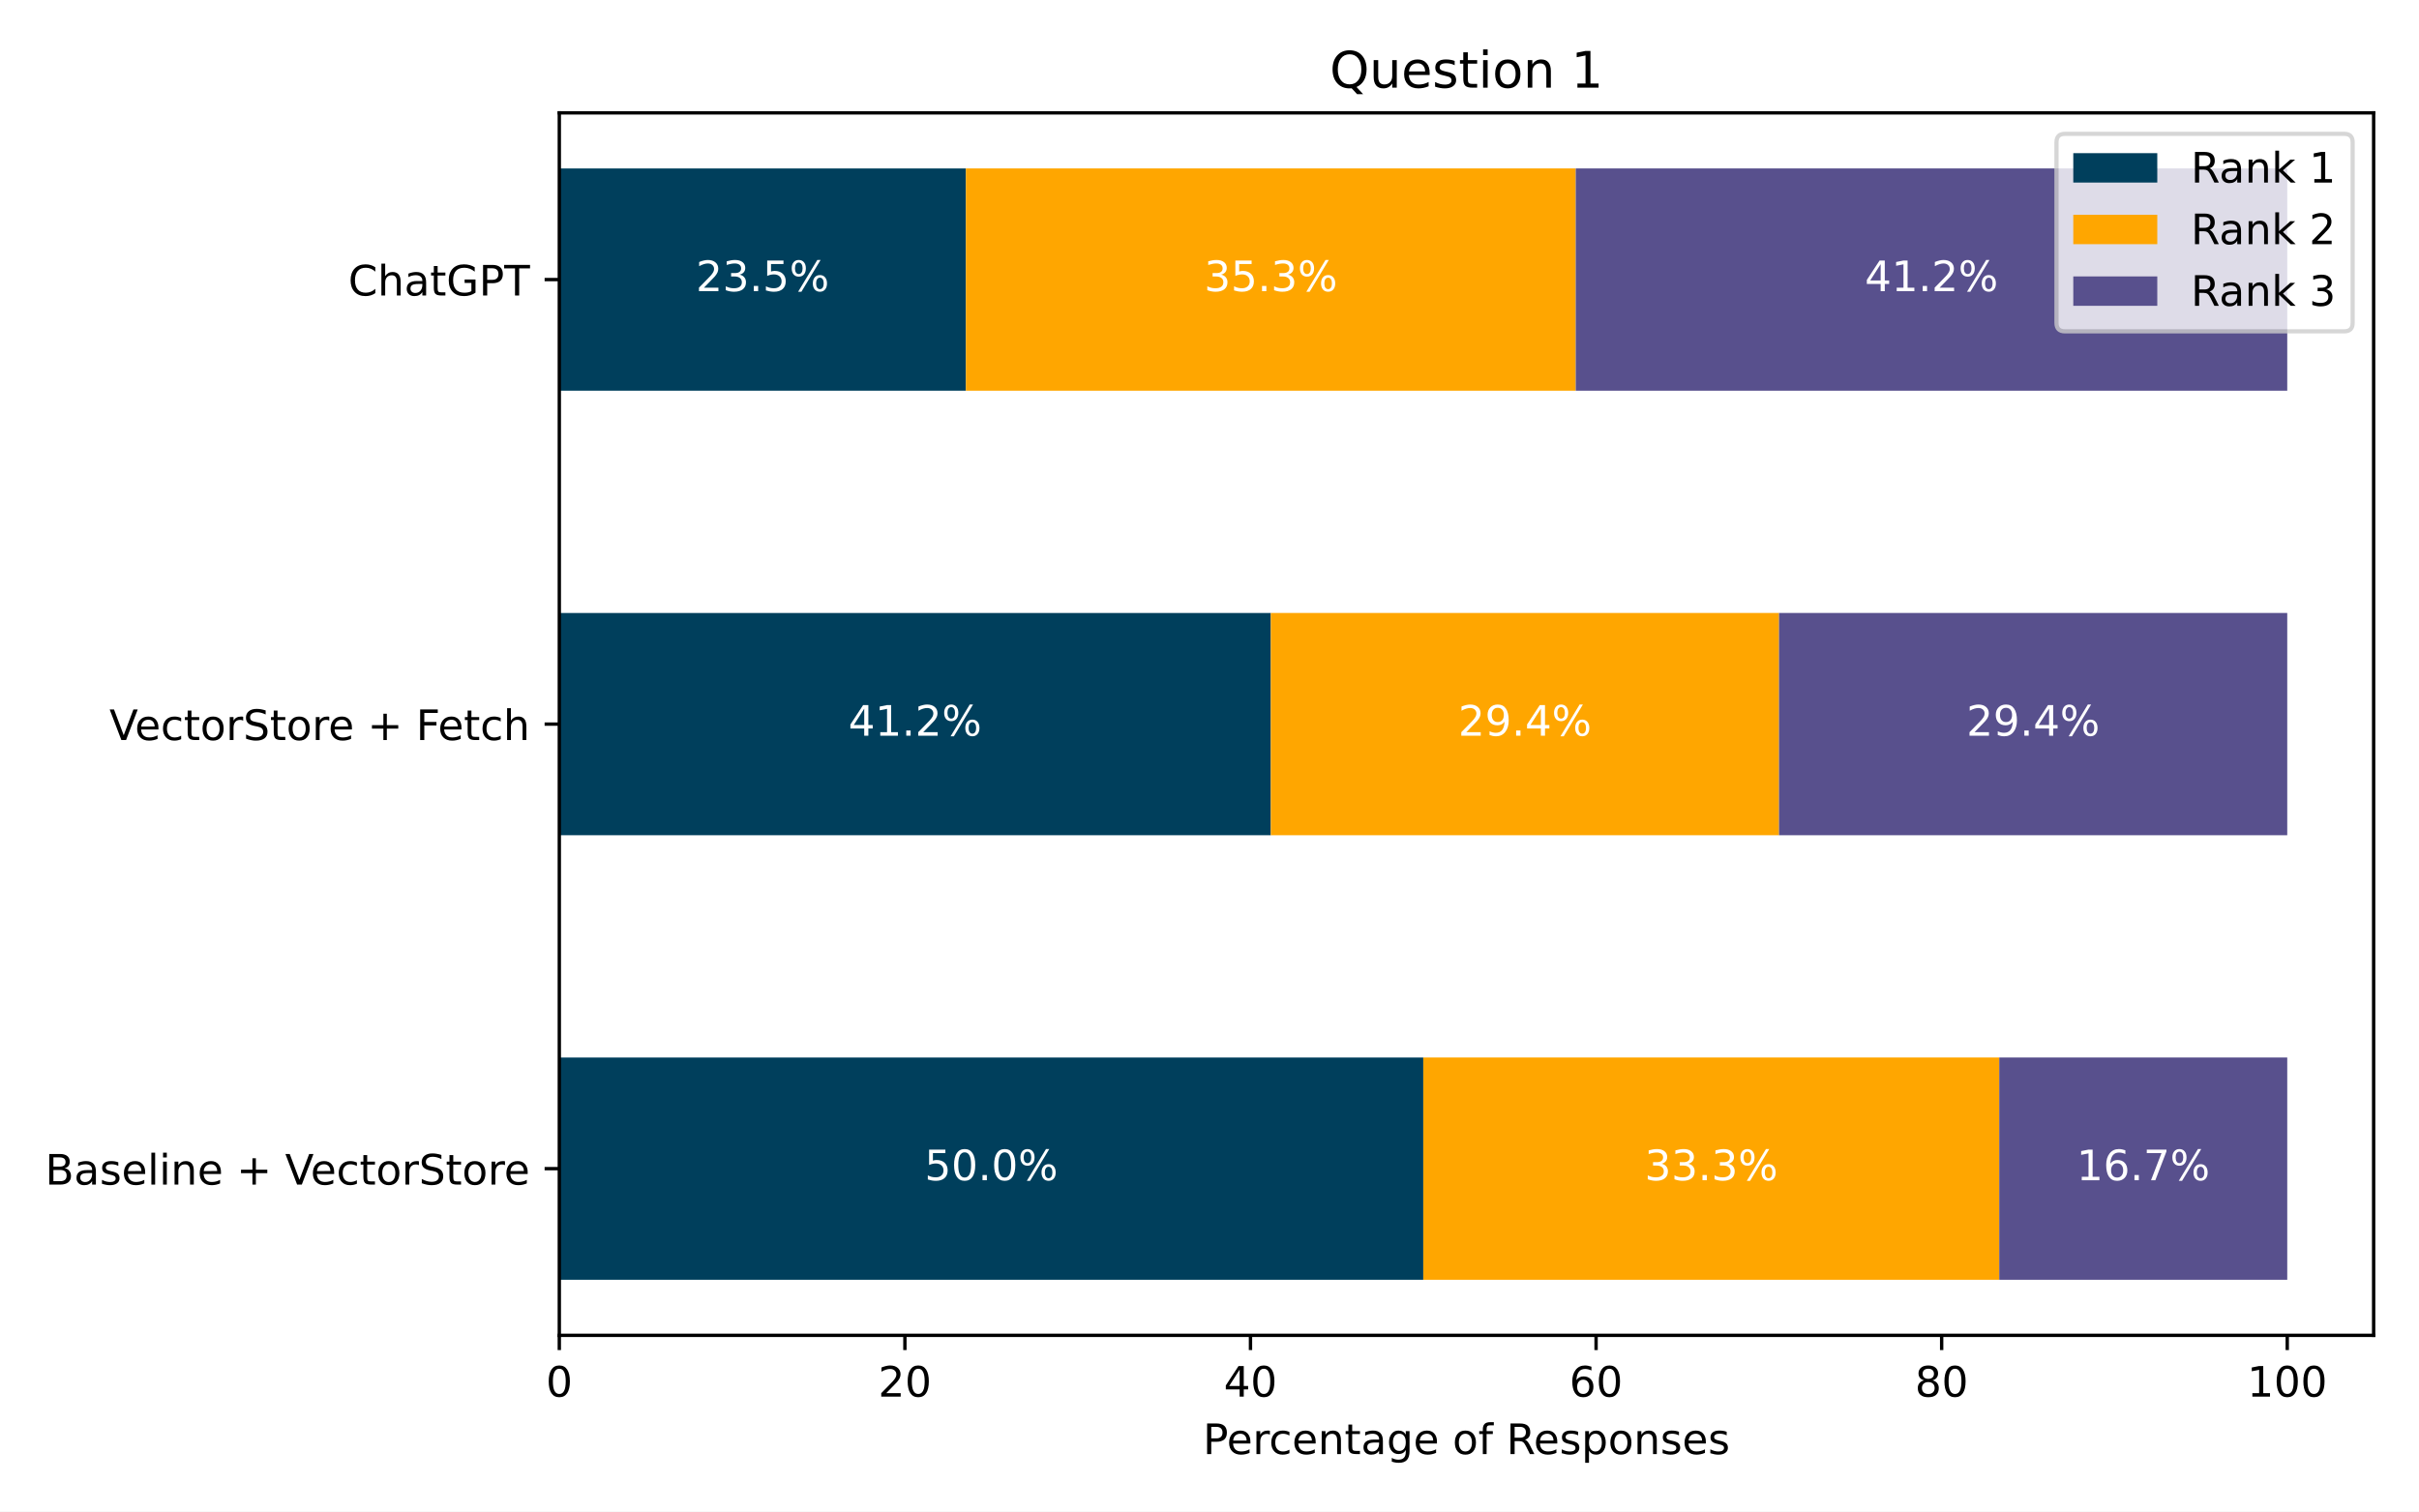
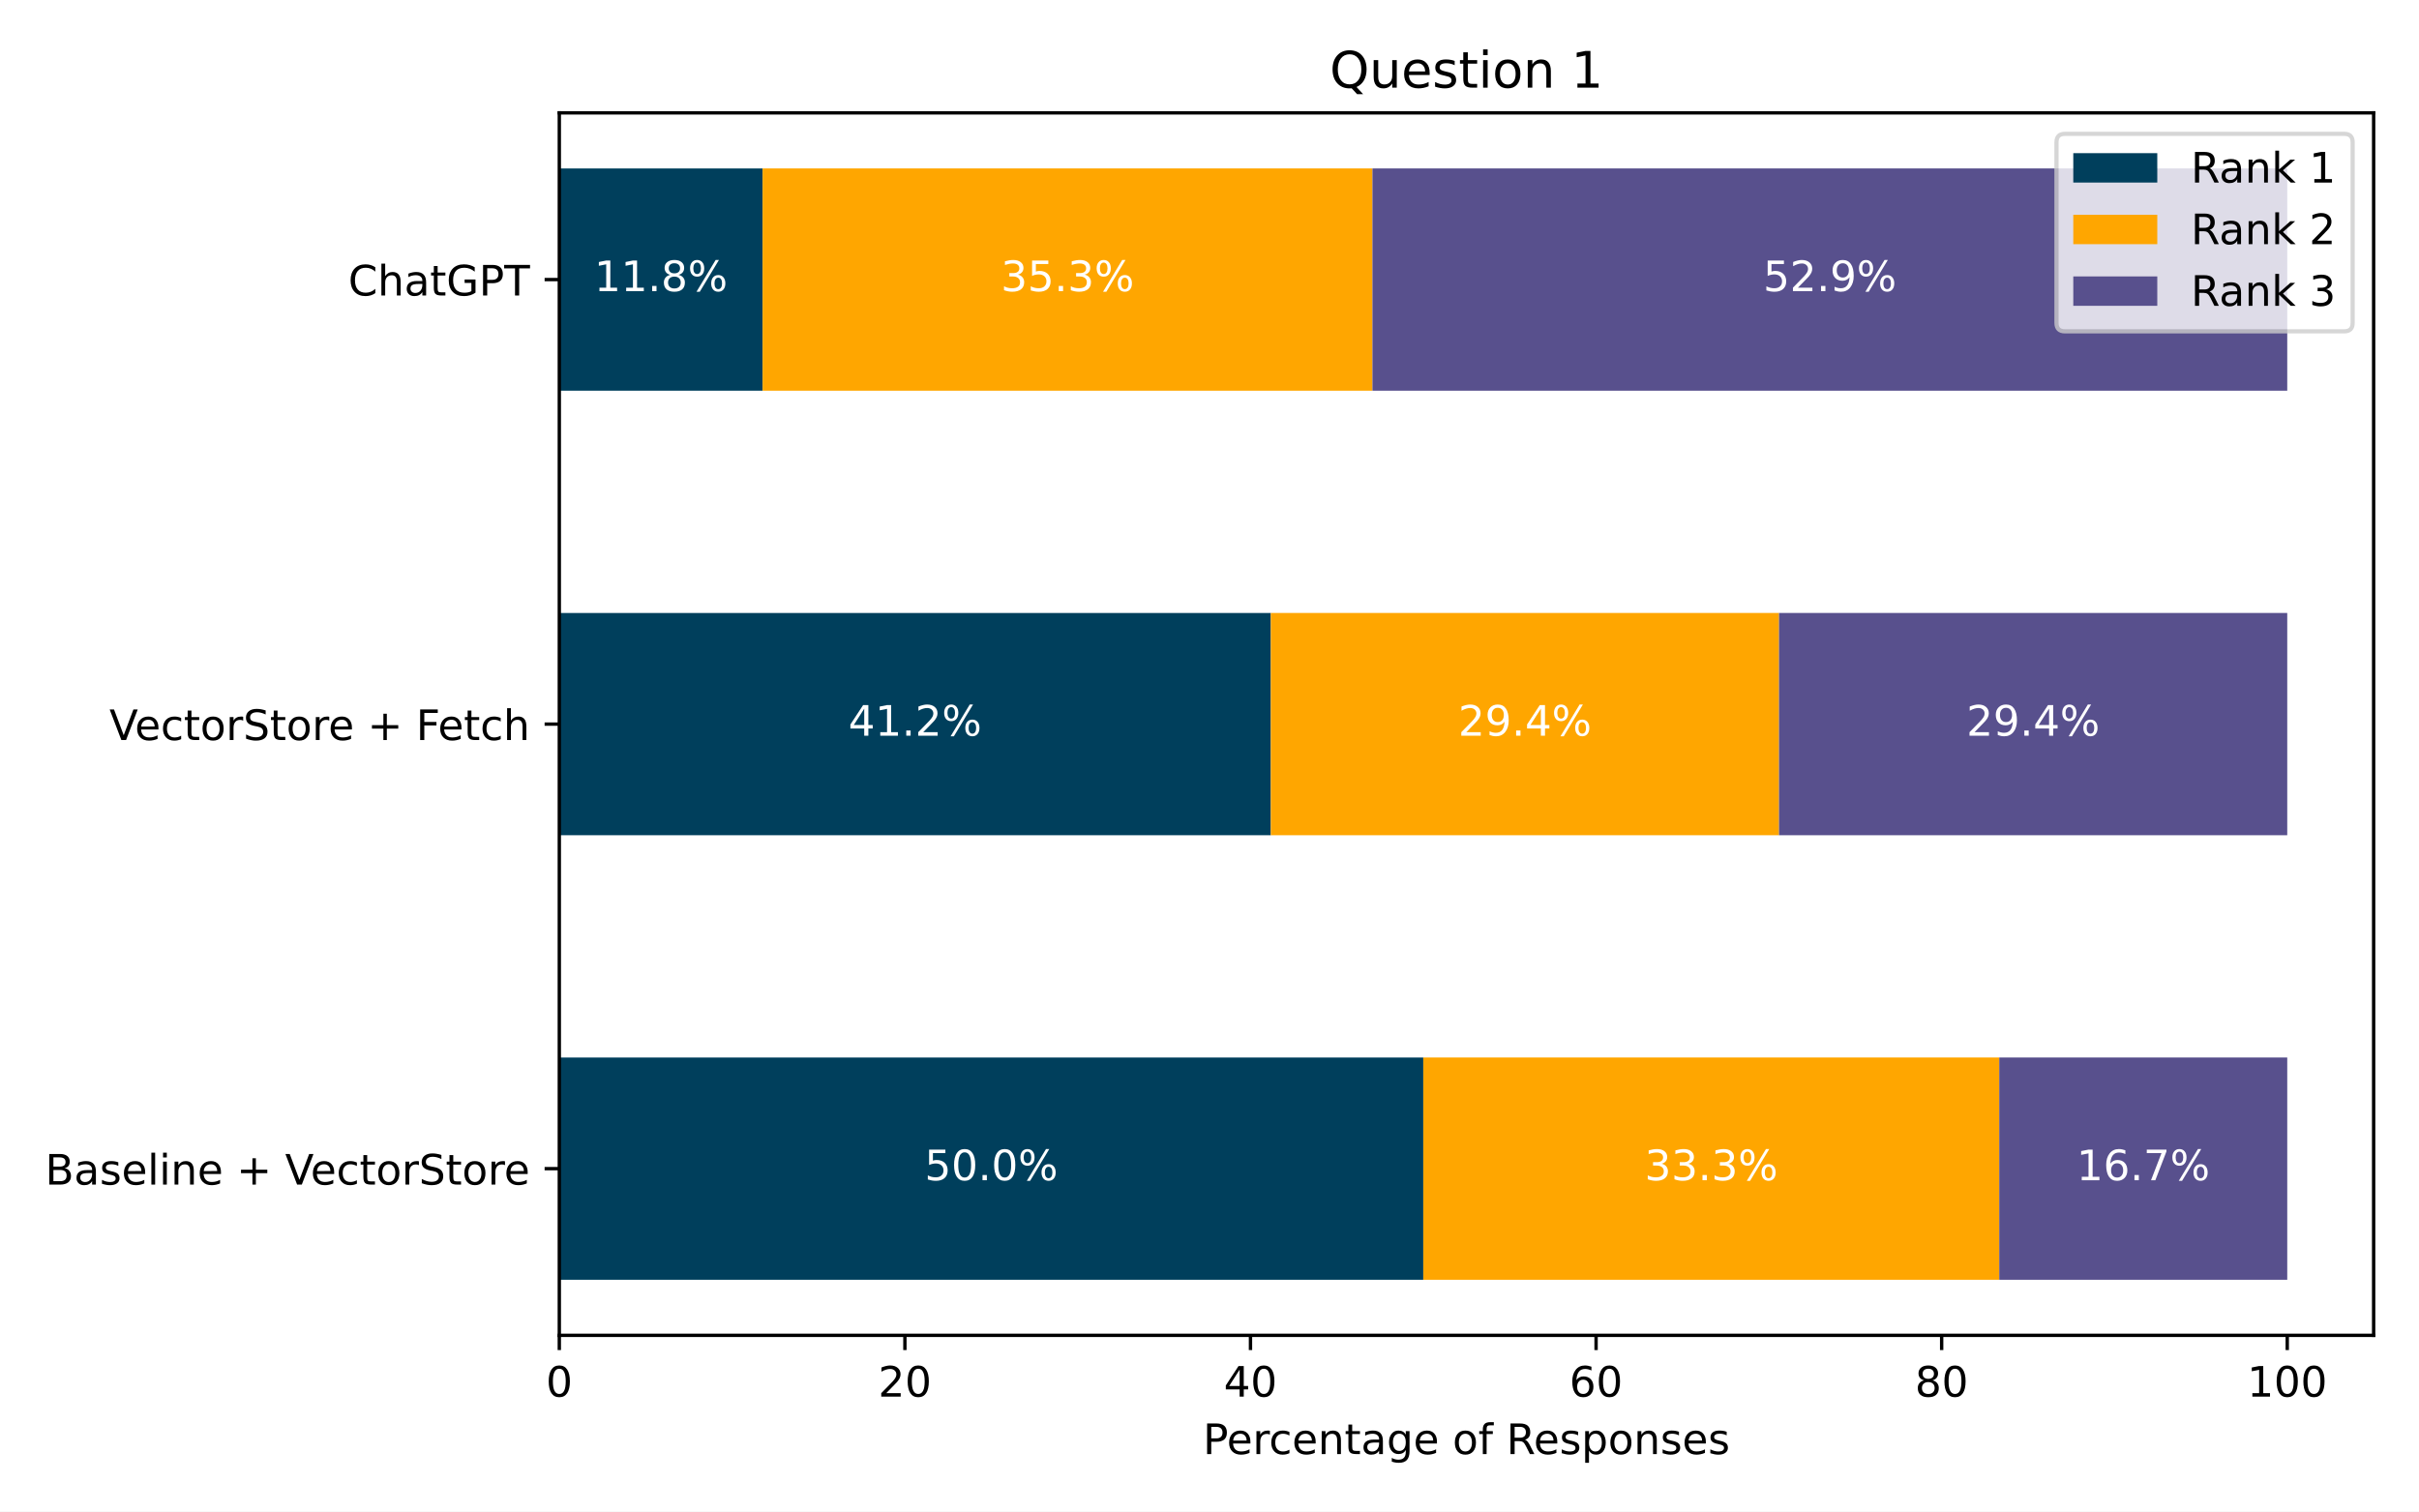
<svg xmlns="http://www.w3.org/2000/svg" xmlns:xlink="http://www.w3.org/1999/xlink" width="576pt" height="360pt" viewBox="0 0 576 360" version="1.1">
  <defs>
    <style type="text/css">*{stroke-linejoin: round; stroke-linecap: butt}</style>
  </defs>
  <g id="figure_1">
    <g id="patch_1">
      <path d="M 0 360  L 576 360  L 576 0  L 0 0  z " style="fill: #ffffff" />
    </g>
    <g id="axes_1">
      <g id="patch_2">
        <path d="M 133.18 318.04  L 565.2 318.04  L 565.2 26.88  L 133.18 26.88  z " style="fill: #ffffff" />
      </g>
      <g id="patch_3">
-         <path d="M 133.18 304.805  L 338.904 304.805  L 338.904 251.867  L 133.18 251.867  z " clip-path="url(#pec26a52840)" style="fill: #003f5c" />
+         <path d="M 133.18 304.805  L 338.904 304.805  L 338.904 251.867  L 133.18 251.867  z " clip-path="url(#p97e751e0e7)" style="fill: #003f5c" />
      </g>
      <g id="patch_4">
-         <path d="M 133.18 198.929  L 302.6 198.929  L 302.6 145.991  L 133.18 145.991  z " clip-path="url(#pec26a52840)" style="fill: #003f5c" />
+         <path d="M 133.18 198.929  L 302.6 198.929  L 302.6 145.991  L 133.18 145.991  z " clip-path="url(#p97e751e0e7)" style="fill: #003f5c" />
      </g>
      <g id="patch_5">
-         <path d="M 133.18 93.053  L 229.991 93.053  L 229.991 40.115  L 133.18 40.115  z " clip-path="url(#pec26a52840)" style="fill: #003f5c" />
+         <path d="M 133.18 93.053  L 181.586 93.053  L 181.586 40.115  L 133.18 40.115  z " clip-path="url(#p97e751e0e7)" style="fill: #003f5c" />
      </g>
      <g id="patch_6">
-         <path d="M 338.904 304.805  L 476.053 304.805  L 476.053 251.867  L 338.904 251.867  z " clip-path="url(#pec26a52840)" style="fill: #ffa600" />
+         <path d="M 338.904 304.805  L 476.053 304.805  L 476.053 251.867  L 338.904 251.867  z " clip-path="url(#p97e751e0e7)" style="fill: #ffa600" />
      </g>
      <g id="patch_7">
-         <path d="M 302.6 198.929  L 423.614 198.929  L 423.614 145.991  L 302.6 145.991  z " clip-path="url(#pec26a52840)" style="fill: #ffa600" />
+         <path d="M 302.6 198.929  L 423.614 198.929  L 423.614 145.991  L 302.6 145.991  z " clip-path="url(#p97e751e0e7)" style="fill: #ffa600" />
      </g>
      <g id="patch_8">
-         <path d="M 229.991 93.053  L 375.208 93.053  L 375.208 40.115  L 229.991 40.115  z " clip-path="url(#pec26a52840)" style="fill: #ffa600" />
+         <path d="M 181.586 93.053  L 326.802 93.053  L 326.802 40.115  L 181.586 40.115  z " clip-path="url(#p97e751e0e7)" style="fill: #ffa600" />
      </g>
      <g id="patch_9">
-         <path d="M 476.053 304.805  L 544.628 304.805  L 544.628 251.867  L 476.053 251.867  z " clip-path="url(#pec26a52840)" style="fill: #58508d" />
+         <path d="M 476.053 304.805  L 544.628 304.805  L 544.628 251.867  L 476.053 251.867  z " clip-path="url(#p97e751e0e7)" style="fill: #58508d" />
      </g>
      <g id="patch_10">
-         <path d="M 423.614 198.929  L 544.628 198.929  L 544.628 145.991  L 423.614 145.991  z " clip-path="url(#pec26a52840)" style="fill: #58508d" />
+         <path d="M 423.614 198.929  L 544.628 198.929  L 544.628 145.991  L 423.614 145.991  z " clip-path="url(#p97e751e0e7)" style="fill: #58508d" />
      </g>
      <g id="patch_11">
-         <path d="M 375.208 93.053  L 544.628 93.053  L 544.628 40.115  L 375.208 40.115  z " clip-path="url(#pec26a52840)" style="fill: #58508d" />
+         <path d="M 326.802 93.053  L 544.628 93.053  L 544.628 40.115  L 326.802 40.115  z " clip-path="url(#p97e751e0e7)" style="fill: #58508d" />
      </g>
      <g id="matplotlib.axis_1">
        <g id="xtick_1">
          <g id="line2d_1">
            <defs>
-               <path id="m919927a421" d="M 0 0  L 0 3.5  " style="stroke: #000000; stroke-width: 0.8" />
+               <path id="mf8e9f4e452" d="M 0 0  L 0 3.5  " style="stroke: #000000; stroke-width: 0.8" />
            </defs>
            <g>
-               <use xlink:href="#m919927a421" x="133.18" y="318.04" style="stroke: #000000; stroke-width: 0.8" />
+               <use xlink:href="#mf8e9f4e452" x="133.18" y="318.04" style="stroke: #000000; stroke-width: 0.8" />
            </g>
          </g>
          <g id="text_1">
            <g transform="translate(129.9988 332.6384) scale(0.1 -0.1)">
              <defs>
                <path id="DejaVuSans-30" d="M 2034 4250  Q 1547 4250 1301 3770  Q 1056 3291 1056 2328  Q 1056 1369 1301 889  Q 1547 409 2034 409  Q 2525 409 2770 889  Q 3016 1369 3016 2328  Q 3016 3291 2770 3770  Q 2525 4250 2034 4250  z M 2034 4750  Q 2819 4750 3233 4129  Q 3647 3509 3647 2328  Q 3647 1150 3233 529  Q 2819 -91 2034 -91  Q 1250 -91 836 529  Q 422 1150 422 2328  Q 422 3509 836 4129  Q 1250 4750 2034 4750  z " transform="scale(0.015625)" />
              </defs>
              <use xlink:href="#DejaVuSans-30" />
            </g>
          </g>
        </g>
        <g id="xtick_2">
          <g id="line2d_2">
            <g>
-               <use xlink:href="#m919927a421" x="215.47" y="318.04" style="stroke: #000000; stroke-width: 0.8" />
+               <use xlink:href="#mf8e9f4e452" x="215.47" y="318.04" style="stroke: #000000; stroke-width: 0.8" />
            </g>
          </g>
          <g id="text_2">
            <g transform="translate(209.107 332.6384) scale(0.1 -0.1)">
              <defs>
                <path id="DejaVuSans-32" d="M 1228 531  L 3431 531  L 3431 0  L 469 0  L 469 531  Q 828 903 1448 1529  Q 2069 2156 2228 2338  Q 2531 2678 2651 2914  Q 2772 3150 2772 3378  Q 2772 3750 2511 3984  Q 2250 4219 1831 4219  Q 1534 4219 1204 4116  Q 875 4013 500 3803  L 500 4441  Q 881 4594 1212 4672  Q 1544 4750 1819 4750  Q 2544 4750 2975 4387  Q 3406 4025 3406 3419  Q 3406 3131 3298 2873  Q 3191 2616 2906 2266  Q 2828 2175 2409 1742  Q 1991 1309 1228 531  z " transform="scale(0.015625)" />
              </defs>
              <use xlink:href="#DejaVuSans-32" />
              <use xlink:href="#DejaVuSans-30" x="63.623" />
            </g>
          </g>
        </g>
        <g id="xtick_3">
          <g id="line2d_3">
            <g>
-               <use xlink:href="#m919927a421" x="297.759" y="318.04" style="stroke: #000000; stroke-width: 0.8" />
+               <use xlink:href="#mf8e9f4e452" x="297.759" y="318.04" style="stroke: #000000; stroke-width: 0.8" />
            </g>
          </g>
          <g id="text_3">
            <g transform="translate(291.3965 332.6384) scale(0.1 -0.1)">
              <defs>
                <path id="DejaVuSans-34" d="M 2419 4116  L 825 1625  L 2419 1625  L 2419 4116  z M 2253 4666  L 3047 4666  L 3047 1625  L 3713 1625  L 3713 1100  L 3047 1100  L 3047 0  L 2419 0  L 2419 1100  L 313 1100  L 313 1709  L 2253 4666  z " transform="scale(0.015625)" />
              </defs>
              <use xlink:href="#DejaVuSans-34" />
              <use xlink:href="#DejaVuSans-30" x="63.623" />
            </g>
          </g>
        </g>
        <g id="xtick_4">
          <g id="line2d_4">
            <g>
-               <use xlink:href="#m919927a421" x="380.049" y="318.04" style="stroke: #000000; stroke-width: 0.8" />
+               <use xlink:href="#mf8e9f4e452" x="380.049" y="318.04" style="stroke: #000000; stroke-width: 0.8" />
            </g>
          </g>
          <g id="text_4">
            <g transform="translate(373.6861 332.6384) scale(0.1 -0.1)">
              <defs>
                <path id="DejaVuSans-36" d="M 2113 2584  Q 1688 2584 1439 2293  Q 1191 2003 1191 1497  Q 1191 994 1439 701  Q 1688 409 2113 409  Q 2538 409 2786 701  Q 3034 994 3034 1497  Q 3034 2003 2786 2293  Q 2538 2584 2113 2584  z M 3366 4563  L 3366 3988  Q 3128 4100 2886 4159  Q 2644 4219 2406 4219  Q 1781 4219 1451 3797  Q 1122 3375 1075 2522  Q 1259 2794 1537 2939  Q 1816 3084 2150 3084  Q 2853 3084 3261 2657  Q 3669 2231 3669 1497  Q 3669 778 3244 343  Q 2819 -91 2113 -91  Q 1303 -91 875 529  Q 447 1150 447 2328  Q 447 3434 972 4092  Q 1497 4750 2381 4750  Q 2619 4750 2861 4703  Q 3103 4656 3366 4563  z " transform="scale(0.015625)" />
              </defs>
              <use xlink:href="#DejaVuSans-36" />
              <use xlink:href="#DejaVuSans-30" x="63.623" />
            </g>
          </g>
        </g>
        <g id="xtick_5">
          <g id="line2d_5">
            <g>
-               <use xlink:href="#m919927a421" x="462.338" y="318.04" style="stroke: #000000; stroke-width: 0.8" />
+               <use xlink:href="#mf8e9f4e452" x="462.338" y="318.04" style="stroke: #000000; stroke-width: 0.8" />
            </g>
          </g>
          <g id="text_5">
            <g transform="translate(455.9756 332.6384) scale(0.1 -0.1)">
              <defs>
                <path id="DejaVuSans-38" d="M 2034 2216  Q 1584 2216 1326 1975  Q 1069 1734 1069 1313  Q 1069 891 1326 650  Q 1584 409 2034 409  Q 2484 409 2743 651  Q 3003 894 3003 1313  Q 3003 1734 2745 1975  Q 2488 2216 2034 2216  z M 1403 2484  Q 997 2584 770 2862  Q 544 3141 544 3541  Q 544 4100 942 4425  Q 1341 4750 2034 4750  Q 2731 4750 3128 4425  Q 3525 4100 3525 3541  Q 3525 3141 3298 2862  Q 3072 2584 2669 2484  Q 3125 2378 3379 2068  Q 3634 1759 3634 1313  Q 3634 634 3220 271  Q 2806 -91 2034 -91  Q 1263 -91 848 271  Q 434 634 434 1313  Q 434 1759 690 2068  Q 947 2378 1403 2484  z M 1172 3481  Q 1172 3119 1398 2916  Q 1625 2713 2034 2713  Q 2441 2713 2670 2916  Q 2900 3119 2900 3481  Q 2900 3844 2670 4047  Q 2441 4250 2034 4250  Q 1625 4250 1398 4047  Q 1172 3844 1172 3481  z " transform="scale(0.015625)" />
              </defs>
              <use xlink:href="#DejaVuSans-38" />
              <use xlink:href="#DejaVuSans-30" x="63.623" />
            </g>
          </g>
        </g>
        <g id="xtick_6">
          <g id="line2d_6">
            <g>
-               <use xlink:href="#m919927a421" x="544.628" y="318.04" style="stroke: #000000; stroke-width: 0.8" />
+               <use xlink:href="#mf8e9f4e452" x="544.628" y="318.04" style="stroke: #000000; stroke-width: 0.8" />
            </g>
          </g>
          <g id="text_6">
            <g transform="translate(535.0839 332.6384) scale(0.1 -0.1)">
              <defs>
                <path id="DejaVuSans-31" d="M 794 531  L 1825 531  L 1825 4091  L 703 3866  L 703 4441  L 1819 4666  L 2450 4666  L 2450 531  L 3481 531  L 3481 0  L 794 0  L 794 531  z " transform="scale(0.015625)" />
              </defs>
              <use xlink:href="#DejaVuSans-31" />
              <use xlink:href="#DejaVuSans-30" x="63.623" />
              <use xlink:href="#DejaVuSans-30" x="127.246" />
            </g>
          </g>
        </g>
        <g id="text_7">
          <g transform="translate(286.4509 346.3166) scale(0.1 -0.1)">
            <defs>
              <path id="DejaVuSans-50" d="M 1259 4147  L 1259 2394  L 2053 2394  Q 2494 2394 2734 2622  Q 2975 2850 2975 3272  Q 2975 3691 2734 3919  Q 2494 4147 2053 4147  L 1259 4147  z M 628 4666  L 2053 4666  Q 2838 4666 3239 4311  Q 3641 3956 3641 3272  Q 3641 2581 3239 2228  Q 2838 1875 2053 1875  L 1259 1875  L 1259 0  L 628 0  L 628 4666  z " transform="scale(0.015625)" />
              <path id="DejaVuSans-65" d="M 3597 1894  L 3597 1613  L 953 1613  Q 991 1019 1311 708  Q 1631 397 2203 397  Q 2534 397 2845 478  Q 3156 559 3463 722  L 3463 178  Q 3153 47 2828 -22  Q 2503 -91 2169 -91  Q 1331 -91 842 396  Q 353 884 353 1716  Q 353 2575 817 3079  Q 1281 3584 2069 3584  Q 2775 3584 3186 3129  Q 3597 2675 3597 1894  z M 3022 2063  Q 3016 2534 2758 2815  Q 2500 3097 2075 3097  Q 1594 3097 1305 2825  Q 1016 2553 972 2059  L 3022 2063  z " transform="scale(0.015625)" />
              <path id="DejaVuSans-72" d="M 2631 2963  Q 2534 3019 2420 3045  Q 2306 3072 2169 3072  Q 1681 3072 1420 2755  Q 1159 2438 1159 1844  L 1159 0  L 581 0  L 581 3500  L 1159 3500  L 1159 2956  Q 1341 3275 1631 3429  Q 1922 3584 2338 3584  Q 2397 3584 2469 3576  Q 2541 3569 2628 3553  L 2631 2963  z " transform="scale(0.015625)" />
              <path id="DejaVuSans-63" d="M 3122 3366  L 3122 2828  Q 2878 2963 2633 3030  Q 2388 3097 2138 3097  Q 1578 3097 1268 2742  Q 959 2388 959 1747  Q 959 1106 1268 751  Q 1578 397 2138 397  Q 2388 397 2633 464  Q 2878 531 3122 666  L 3122 134  Q 2881 22 2623 -34  Q 2366 -91 2075 -91  Q 1284 -91 818 406  Q 353 903 353 1747  Q 353 2603 823 3093  Q 1294 3584 2113 3584  Q 2378 3584 2631 3529  Q 2884 3475 3122 3366  z " transform="scale(0.015625)" />
              <path id="DejaVuSans-6e" d="M 3513 2113  L 3513 0  L 2938 0  L 2938 2094  Q 2938 2591 2744 2837  Q 2550 3084 2163 3084  Q 1697 3084 1428 2787  Q 1159 2491 1159 1978  L 1159 0  L 581 0  L 581 3500  L 1159 3500  L 1159 2956  Q 1366 3272 1645 3428  Q 1925 3584 2291 3584  Q 2894 3584 3203 3211  Q 3513 2838 3513 2113  z " transform="scale(0.015625)" />
              <path id="DejaVuSans-74" d="M 1172 4494  L 1172 3500  L 2356 3500  L 2356 3053  L 1172 3053  L 1172 1153  Q 1172 725 1289 603  Q 1406 481 1766 481  L 2356 481  L 2356 0  L 1766 0  Q 1100 0 847 248  Q 594 497 594 1153  L 594 3053  L 172 3053  L 172 3500  L 594 3500  L 594 4494  L 1172 4494  z " transform="scale(0.015625)" />
              <path id="DejaVuSans-61" d="M 2194 1759  Q 1497 1759 1228 1600  Q 959 1441 959 1056  Q 959 750 1161 570  Q 1363 391 1709 391  Q 2188 391 2477 730  Q 2766 1069 2766 1631  L 2766 1759  L 2194 1759  z M 3341 1997  L 3341 0  L 2766 0  L 2766 531  Q 2569 213 2275 61  Q 1981 -91 1556 -91  Q 1019 -91 701 211  Q 384 513 384 1019  Q 384 1609 779 1909  Q 1175 2209 1959 2209  L 2766 2209  L 2766 2266  Q 2766 2663 2505 2880  Q 2244 3097 1772 3097  Q 1472 3097 1187 3025  Q 903 2953 641 2809  L 641 3341  Q 956 3463 1253 3523  Q 1550 3584 1831 3584  Q 2591 3584 2966 3190  Q 3341 2797 3341 1997  z " transform="scale(0.015625)" />
              <path id="DejaVuSans-67" d="M 2906 1791  Q 2906 2416 2648 2759  Q 2391 3103 1925 3103  Q 1463 3103 1205 2759  Q 947 2416 947 1791  Q 947 1169 1205 825  Q 1463 481 1925 481  Q 2391 481 2648 825  Q 2906 1169 2906 1791  z M 3481 434  Q 3481 -459 3084 -895  Q 2688 -1331 1869 -1331  Q 1566 -1331 1297 -1286  Q 1028 -1241 775 -1147  L 775 -588  Q 1028 -725 1275 -790  Q 1522 -856 1778 -856  Q 2344 -856 2625 -561  Q 2906 -266 2906 331  L 2906 616  Q 2728 306 2450 153  Q 2172 0 1784 0  Q 1141 0 747 490  Q 353 981 353 1791  Q 353 2603 747 3093  Q 1141 3584 1784 3584  Q 2172 3584 2450 3431  Q 2728 3278 2906 2969  L 2906 3500  L 3481 3500  L 3481 434  z " transform="scale(0.015625)" />
              <path id="DejaVuSans-20" transform="scale(0.015625)" />
              <path id="DejaVuSans-6f" d="M 1959 3097  Q 1497 3097 1228 2736  Q 959 2375 959 1747  Q 959 1119 1226 758  Q 1494 397 1959 397  Q 2419 397 2687 759  Q 2956 1122 2956 1747  Q 2956 2369 2687 2733  Q 2419 3097 1959 3097  z M 1959 3584  Q 2709 3584 3137 3096  Q 3566 2609 3566 1747  Q 3566 888 3137 398  Q 2709 -91 1959 -91  Q 1206 -91 779 398  Q 353 888 353 1747  Q 353 2609 779 3096  Q 1206 3584 1959 3584  z " transform="scale(0.015625)" />
              <path id="DejaVuSans-66" d="M 2375 4863  L 2375 4384  L 1825 4384  Q 1516 4384 1395 4259  Q 1275 4134 1275 3809  L 1275 3500  L 2222 3500  L 2222 3053  L 1275 3053  L 1275 0  L 697 0  L 697 3053  L 147 3053  L 147 3500  L 697 3500  L 697 3744  Q 697 4328 969 4595  Q 1241 4863 1831 4863  L 2375 4863  z " transform="scale(0.015625)" />
              <path id="DejaVuSans-52" d="M 2841 2188  Q 3044 2119 3236 1894  Q 3428 1669 3622 1275  L 4263 0  L 3584 0  L 2988 1197  Q 2756 1666 2539 1819  Q 2322 1972 1947 1972  L 1259 1972  L 1259 0  L 628 0  L 628 4666  L 2053 4666  Q 2853 4666 3247 4331  Q 3641 3997 3641 3322  Q 3641 2881 3436 2590  Q 3231 2300 2841 2188  z M 1259 4147  L 1259 2491  L 2053 2491  Q 2509 2491 2742 2702  Q 2975 2913 2975 3322  Q 2975 3731 2742 3939  Q 2509 4147 2053 4147  L 1259 4147  z " transform="scale(0.015625)" />
              <path id="DejaVuSans-73" d="M 2834 3397  L 2834 2853  Q 2591 2978 2328 3040  Q 2066 3103 1784 3103  Q 1356 3103 1142 2972  Q 928 2841 928 2578  Q 928 2378 1081 2264  Q 1234 2150 1697 2047  L 1894 2003  Q 2506 1872 2764 1633  Q 3022 1394 3022 966  Q 3022 478 2636 193  Q 2250 -91 1575 -91  Q 1294 -91 989 -36  Q 684 19 347 128  L 347 722  Q 666 556 975 473  Q 1284 391 1588 391  Q 1994 391 2212 530  Q 2431 669 2431 922  Q 2431 1156 2273 1281  Q 2116 1406 1581 1522  L 1381 1569  Q 847 1681 609 1914  Q 372 2147 372 2553  Q 372 3047 722 3315  Q 1072 3584 1716 3584  Q 2034 3584 2315 3537  Q 2597 3491 2834 3397  z " transform="scale(0.015625)" />
              <path id="DejaVuSans-70" d="M 1159 525  L 1159 -1331  L 581 -1331  L 581 3500  L 1159 3500  L 1159 2969  Q 1341 3281 1617 3432  Q 1894 3584 2278 3584  Q 2916 3584 3314 3078  Q 3713 2572 3713 1747  Q 3713 922 3314 415  Q 2916 -91 2278 -91  Q 1894 -91 1617 61  Q 1341 213 1159 525  z M 3116 1747  Q 3116 2381 2855 2742  Q 2594 3103 2138 3103  Q 1681 3103 1420 2742  Q 1159 2381 1159 1747  Q 1159 1113 1420 752  Q 1681 391 2138 391  Q 2594 391 2855 752  Q 3116 1113 3116 1747  z " transform="scale(0.015625)" />
            </defs>
            <use xlink:href="#DejaVuSans-50" />
            <use xlink:href="#DejaVuSans-65" x="56.678" />
            <use xlink:href="#DejaVuSans-72" x="118.201" />
            <use xlink:href="#DejaVuSans-63" x="157.064" />
            <use xlink:href="#DejaVuSans-65" x="212.045" />
            <use xlink:href="#DejaVuSans-6e" x="273.568" />
            <use xlink:href="#DejaVuSans-74" x="336.947" />
            <use xlink:href="#DejaVuSans-61" x="376.156" />
            <use xlink:href="#DejaVuSans-67" x="437.436" />
            <use xlink:href="#DejaVuSans-65" x="500.912" />
            <use xlink:href="#DejaVuSans-20" x="562.436" />
            <use xlink:href="#DejaVuSans-6f" x="594.223" />
            <use xlink:href="#DejaVuSans-66" x="655.404" />
            <use xlink:href="#DejaVuSans-20" x="690.609" />
            <use xlink:href="#DejaVuSans-52" x="722.396" />
            <use xlink:href="#DejaVuSans-65" x="787.379" />
            <use xlink:href="#DejaVuSans-73" x="848.902" />
            <use xlink:href="#DejaVuSans-70" x="901.002" />
            <use xlink:href="#DejaVuSans-6f" x="964.479" />
            <use xlink:href="#DejaVuSans-6e" x="1025.66" />
            <use xlink:href="#DejaVuSans-73" x="1089.039" />
            <use xlink:href="#DejaVuSans-65" x="1141.139" />
            <use xlink:href="#DejaVuSans-73" x="1202.662" />
          </g>
        </g>
      </g>
      <g id="matplotlib.axis_2">
        <g id="ytick_1">
          <g id="line2d_7">
            <defs>
-               <path id="m435c322499" d="M 0 0  L -3.5 0  " style="stroke: #000000; stroke-width: 0.8" />
+               <path id="m003bebcb41" d="M 0 0  L -3.5 0  " style="stroke: #000000; stroke-width: 0.8" />
            </defs>
            <g>
-               <use xlink:href="#m435c322499" x="133.18" y="278.336" style="stroke: #000000; stroke-width: 0.8" />
+               <use xlink:href="#m003bebcb41" x="133.18" y="278.336" style="stroke: #000000; stroke-width: 0.8" />
            </g>
          </g>
          <g id="text_8">
            <g transform="translate(10.75188 282.1356) scale(0.1 -0.1)">
              <defs>
                <path id="DejaVuSans-42" d="M 1259 2228  L 1259 519  L 2272 519  Q 2781 519 3026 730  Q 3272 941 3272 1375  Q 3272 1813 3026 2020  Q 2781 2228 2272 2228  L 1259 2228  z M 1259 4147  L 1259 2741  L 2194 2741  Q 2656 2741 2882 2914  Q 3109 3088 3109 3444  Q 3109 3797 2882 3972  Q 2656 4147 2194 4147  L 1259 4147  z M 628 4666  L 2241 4666  Q 2963 4666 3353 4366  Q 3744 4066 3744 3513  Q 3744 3084 3544 2831  Q 3344 2578 2956 2516  Q 3422 2416 3680 2098  Q 3938 1781 3938 1306  Q 3938 681 3513 340  Q 3088 0 2303 0  L 628 0  L 628 4666  z " transform="scale(0.015625)" />
                <path id="DejaVuSans-6c" d="M 603 4863  L 1178 4863  L 1178 0  L 603 0  L 603 4863  z " transform="scale(0.015625)" />
                <path id="DejaVuSans-69" d="M 603 3500  L 1178 3500  L 1178 0  L 603 0  L 603 3500  z M 603 4863  L 1178 4863  L 1178 4134  L 603 4134  L 603 4863  z " transform="scale(0.015625)" />
                <path id="DejaVuSans-2b" d="M 2944 4013  L 2944 2272  L 4684 2272  L 4684 1741  L 2944 1741  L 2944 0  L 2419 0  L 2419 1741  L 678 1741  L 678 2272  L 2419 2272  L 2419 4013  L 2944 4013  z " transform="scale(0.015625)" />
                <path id="DejaVuSans-56" d="M 1831 0  L 50 4666  L 709 4666  L 2188 738  L 3669 4666  L 4325 4666  L 2547 0  L 1831 0  z " transform="scale(0.015625)" />
                <path id="DejaVuSans-53" d="M 3425 4513  L 3425 3897  Q 3066 4069 2747 4153  Q 2428 4238 2131 4238  Q 1616 4238 1336 4038  Q 1056 3838 1056 3469  Q 1056 3159 1242 3001  Q 1428 2844 1947 2747  L 2328 2669  Q 3034 2534 3370 2195  Q 3706 1856 3706 1288  Q 3706 609 3251 259  Q 2797 -91 1919 -91  Q 1588 -91 1214 -16  Q 841 59 441 206  L 441 856  Q 825 641 1194 531  Q 1563 422 1919 422  Q 2459 422 2753 634  Q 3047 847 3047 1241  Q 3047 1584 2836 1778  Q 2625 1972 2144 2069  L 1759 2144  Q 1053 2284 737 2584  Q 422 2884 422 3419  Q 422 4038 858 4394  Q 1294 4750 2059 4750  Q 2388 4750 2728 4690  Q 3069 4631 3425 4513  z " transform="scale(0.015625)" />
              </defs>
              <use xlink:href="#DejaVuSans-42" />
              <use xlink:href="#DejaVuSans-61" x="68.604" />
              <use xlink:href="#DejaVuSans-73" x="129.883" />
              <use xlink:href="#DejaVuSans-65" x="181.982" />
              <use xlink:href="#DejaVuSans-6c" x="243.506" />
              <use xlink:href="#DejaVuSans-69" x="271.289" />
              <use xlink:href="#DejaVuSans-6e" x="299.072" />
              <use xlink:href="#DejaVuSans-65" x="362.451" />
              <use xlink:href="#DejaVuSans-20" x="423.975" />
              <use xlink:href="#DejaVuSans-2b" x="455.762" />
              <use xlink:href="#DejaVuSans-20" x="539.551" />
              <use xlink:href="#DejaVuSans-56" x="571.338" />
              <use xlink:href="#DejaVuSans-65" x="631.996" />
              <use xlink:href="#DejaVuSans-63" x="693.52" />
              <use xlink:href="#DejaVuSans-74" x="748.5" />
              <use xlink:href="#DejaVuSans-6f" x="787.709" />
              <use xlink:href="#DejaVuSans-72" x="848.891" />
              <use xlink:href="#DejaVuSans-53" x="890.004" />
              <use xlink:href="#DejaVuSans-74" x="953.48" />
              <use xlink:href="#DejaVuSans-6f" x="992.689" />
              <use xlink:href="#DejaVuSans-72" x="1053.871" />
              <use xlink:href="#DejaVuSans-65" x="1092.734" />
            </g>
          </g>
        </g>
        <g id="ytick_2">
          <g id="line2d_8">
            <g>
-               <use xlink:href="#m435c322499" x="133.18" y="172.46" style="stroke: #000000; stroke-width: 0.8" />
+               <use xlink:href="#m003bebcb41" x="133.18" y="172.46" style="stroke: #000000; stroke-width: 0.8" />
            </g>
          </g>
          <g id="text_9">
            <g transform="translate(26.03937 176.2592) scale(0.1 -0.1)">
              <defs>
                <path id="DejaVuSans-46" d="M 628 4666  L 3309 4666  L 3309 4134  L 1259 4134  L 1259 2759  L 3109 2759  L 3109 2228  L 1259 2228  L 1259 0  L 628 0  L 628 4666  z " transform="scale(0.015625)" />
                <path id="DejaVuSans-68" d="M 3513 2113  L 3513 0  L 2938 0  L 2938 2094  Q 2938 2591 2744 2837  Q 2550 3084 2163 3084  Q 1697 3084 1428 2787  Q 1159 2491 1159 1978  L 1159 0  L 581 0  L 581 4863  L 1159 4863  L 1159 2956  Q 1366 3272 1645 3428  Q 1925 3584 2291 3584  Q 2894 3584 3203 3211  Q 3513 2838 3513 2113  z " transform="scale(0.015625)" />
              </defs>
              <use xlink:href="#DejaVuSans-56" />
              <use xlink:href="#DejaVuSans-65" x="60.658" />
              <use xlink:href="#DejaVuSans-63" x="122.182" />
              <use xlink:href="#DejaVuSans-74" x="177.162" />
              <use xlink:href="#DejaVuSans-6f" x="216.371" />
              <use xlink:href="#DejaVuSans-72" x="277.553" />
              <use xlink:href="#DejaVuSans-53" x="318.666" />
              <use xlink:href="#DejaVuSans-74" x="382.143" />
              <use xlink:href="#DejaVuSans-6f" x="421.352" />
              <use xlink:href="#DejaVuSans-72" x="482.533" />
              <use xlink:href="#DejaVuSans-65" x="521.396" />
              <use xlink:href="#DejaVuSans-20" x="582.92" />
              <use xlink:href="#DejaVuSans-2b" x="614.707" />
              <use xlink:href="#DejaVuSans-20" x="698.496" />
              <use xlink:href="#DejaVuSans-46" x="730.283" />
              <use xlink:href="#DejaVuSans-65" x="782.303" />
              <use xlink:href="#DejaVuSans-74" x="843.826" />
              <use xlink:href="#DejaVuSans-63" x="883.035" />
              <use xlink:href="#DejaVuSans-68" x="938.016" />
            </g>
          </g>
        </g>
        <g id="ytick_3">
          <g id="line2d_9">
            <g>
-               <use xlink:href="#m435c322499" x="133.18" y="66.584" style="stroke: #000000; stroke-width: 0.8" />
+               <use xlink:href="#m003bebcb41" x="133.18" y="66.584" style="stroke: #000000; stroke-width: 0.8" />
            </g>
          </g>
          <g id="text_10">
            <g transform="translate(82.92531 70.38286) scale(0.1 -0.1)">
              <defs>
                <path id="DejaVuSans-43" d="M 4122 4306  L 4122 3641  Q 3803 3938 3442 4084  Q 3081 4231 2675 4231  Q 1875 4231 1450 3742  Q 1025 3253 1025 2328  Q 1025 1406 1450 917  Q 1875 428 2675 428  Q 3081 428 3442 575  Q 3803 722 4122 1019  L 4122 359  Q 3791 134 3420 21  Q 3050 -91 2638 -91  Q 1578 -91 968 557  Q 359 1206 359 2328  Q 359 3453 968 4101  Q 1578 4750 2638 4750  Q 3056 4750 3426 4639  Q 3797 4528 4122 4306  z " transform="scale(0.015625)" />
                <path id="DejaVuSans-47" d="M 3809 666  L 3809 1919  L 2778 1919  L 2778 2438  L 4434 2438  L 4434 434  Q 4069 175 3628 42  Q 3188 -91 2688 -91  Q 1594 -91 976 548  Q 359 1188 359 2328  Q 359 3472 976 4111  Q 1594 4750 2688 4750  Q 3144 4750 3555 4637  Q 3966 4525 4313 4306  L 4313 3634  Q 3963 3931 3569 4081  Q 3175 4231 2741 4231  Q 1884 4231 1454 3753  Q 1025 3275 1025 2328  Q 1025 1384 1454 906  Q 1884 428 2741 428  Q 3075 428 3337 486  Q 3600 544 3809 666  z " transform="scale(0.015625)" />
                <path id="DejaVuSans-54" d="M -19 4666  L 3928 4666  L 3928 4134  L 2272 4134  L 2272 0  L 1638 0  L 1638 4134  L -19 4134  L -19 4666  z " transform="scale(0.015625)" />
              </defs>
              <use xlink:href="#DejaVuSans-43" />
              <use xlink:href="#DejaVuSans-68" x="69.824" />
              <use xlink:href="#DejaVuSans-61" x="133.203" />
              <use xlink:href="#DejaVuSans-74" x="194.482" />
              <use xlink:href="#DejaVuSans-47" x="233.691" />
              <use xlink:href="#DejaVuSans-50" x="311.182" />
              <use xlink:href="#DejaVuSans-54" x="371.484" />
            </g>
          </g>
        </g>
      </g>
      <g id="patch_12">
        <path d="M 133.18 318.04  L 133.18 26.88  " style="fill: none; stroke: #000000; stroke-width: 0.8; stroke-linejoin: miter; stroke-linecap: square" />
      </g>
      <g id="patch_13">
        <path d="M 565.2 318.04  L 565.2 26.88  " style="fill: none; stroke: #000000; stroke-width: 0.8; stroke-linejoin: miter; stroke-linecap: square" />
      </g>
      <g id="patch_14">
        <path d="M 133.18 318.04  L 565.2 318.04  " style="fill: none; stroke: #000000; stroke-width: 0.8; stroke-linejoin: miter; stroke-linecap: square" />
      </g>
      <g id="patch_15">
        <path d="M 133.18 26.88  L 565.2 26.88  " style="fill: none; stroke: #000000; stroke-width: 0.8; stroke-linejoin: miter; stroke-linecap: square" />
      </g>
      <g id="text_11">
        <g style="fill: #ffffff" transform="translate(220.1583 281.0957) scale(0.1 -0.1)">
          <defs>
            <path id="DejaVuSans-35" d="M 691 4666  L 3169 4666  L 3169 4134  L 1269 4134  L 1269 2991  Q 1406 3038 1543 3061  Q 1681 3084 1819 3084  Q 2600 3084 3056 2656  Q 3513 2228 3513 1497  Q 3513 744 3044 326  Q 2575 -91 1722 -91  Q 1428 -91 1123 -41  Q 819 9 494 109  L 494 744  Q 775 591 1075 516  Q 1375 441 1709 441  Q 2250 441 2565 725  Q 2881 1009 2881 1497  Q 2881 1984 2565 2268  Q 2250 2553 1709 2553  Q 1456 2553 1204 2497  Q 953 2441 691 2322  L 691 4666  z " transform="scale(0.015625)" />
            <path id="DejaVuSans-2e" d="M 684 794  L 1344 794  L 1344 0  L 684 0  L 684 794  z " transform="scale(0.015625)" />
            <path id="DejaVuSans-25" d="M 4653 2053  Q 4381 2053 4226 1822  Q 4072 1591 4072 1178  Q 4072 772 4226 539  Q 4381 306 4653 306  Q 4919 306 5073 539  Q 5228 772 5228 1178  Q 5228 1588 5073 1820  Q 4919 2053 4653 2053  z M 4653 2450  Q 5147 2450 5437 2106  Q 5728 1763 5728 1178  Q 5728 594 5436 251  Q 5144 -91 4653 -91  Q 4153 -91 3862 251  Q 3572 594 3572 1178  Q 3572 1766 3864 2108  Q 4156 2450 4653 2450  z M 1428 4353  Q 1159 4353 1004 4120  Q 850 3888 850 3481  Q 850 3069 1003 2837  Q 1156 2606 1428 2606  Q 1700 2606 1854 2837  Q 2009 3069 2009 3481  Q 2009 3884 1853 4118  Q 1697 4353 1428 4353  z M 4250 4750  L 4750 4750  L 1831 -91  L 1331 -91  L 4250 4750  z M 1428 4750  Q 1922 4750 2215 4408  Q 2509 4066 2509 3481  Q 2509 2891 2217 2550  Q 1925 2209 1428 2209  Q 931 2209 642 2551  Q 353 2894 353 3481  Q 353 4063 643 4406  Q 934 4750 1428 4750  z " transform="scale(0.015625)" />
          </defs>
          <use xlink:href="#DejaVuSans-35" />
          <use xlink:href="#DejaVuSans-30" x="63.623" />
          <use xlink:href="#DejaVuSans-2e" x="127.246" />
          <use xlink:href="#DejaVuSans-30" x="159.033" />
          <use xlink:href="#DejaVuSans-25" x="222.656" />
        </g>
      </g>
      <g id="text_12">
        <g style="fill: #ffffff" transform="translate(391.5948 281.0957) scale(0.1 -0.1)">
          <defs>
            <path id="DejaVuSans-33" d="M 2597 2516  Q 3050 2419 3304 2112  Q 3559 1806 3559 1356  Q 3559 666 3084 287  Q 2609 -91 1734 -91  Q 1441 -91 1130 -33  Q 819 25 488 141  L 488 750  Q 750 597 1062 519  Q 1375 441 1716 441  Q 2309 441 2620 675  Q 2931 909 2931 1356  Q 2931 1769 2642 2001  Q 2353 2234 1838 2234  L 1294 2234  L 1294 2753  L 1863 2753  Q 2328 2753 2575 2939  Q 2822 3125 2822 3475  Q 2822 3834 2567 4026  Q 2313 4219 1838 4219  Q 1578 4219 1281 4162  Q 984 4106 628 3988  L 628 4550  Q 988 4650 1302 4700  Q 1616 4750 1894 4750  Q 2613 4750 3031 4423  Q 3450 4097 3450 3541  Q 3450 3153 3228 2886  Q 3006 2619 2597 2516  z " transform="scale(0.015625)" />
          </defs>
          <use xlink:href="#DejaVuSans-33" />
          <use xlink:href="#DejaVuSans-33" x="63.623" />
          <use xlink:href="#DejaVuSans-2e" x="127.246" />
          <use xlink:href="#DejaVuSans-33" x="159.033" />
          <use xlink:href="#DejaVuSans-25" x="222.656" />
        </g>
      </g>
      <g id="text_13">
        <g style="fill: #ffffff" transform="translate(494.4567 281.0957) scale(0.1 -0.1)">
          <defs>
            <path id="DejaVuSans-37" d="M 525 4666  L 3525 4666  L 3525 4397  L 1831 0  L 1172 0  L 2766 4134  L 525 4134  L 525 4666  z " transform="scale(0.015625)" />
          </defs>
          <use xlink:href="#DejaVuSans-31" />
          <use xlink:href="#DejaVuSans-36" x="63.623" />
          <use xlink:href="#DejaVuSans-2e" x="127.246" />
          <use xlink:href="#DejaVuSans-37" x="159.033" />
          <use xlink:href="#DejaVuSans-25" x="222.656" />
        </g>
      </g>
      <g id="text_14">
        <g style="fill: #ffffff" transform="translate(202.0062 175.2194) scale(0.1 -0.1)">
          <use xlink:href="#DejaVuSans-34" />
          <use xlink:href="#DejaVuSans-31" x="63.623" />
          <use xlink:href="#DejaVuSans-2e" x="127.246" />
          <use xlink:href="#DejaVuSans-32" x="159.033" />
          <use xlink:href="#DejaVuSans-25" x="222.656" />
        </g>
      </g>
      <g id="text_15">
        <g style="fill: #ffffff" transform="translate(347.223 175.2194) scale(0.1 -0.1)">
          <defs>
            <path id="DejaVuSans-39" d="M 703 97  L 703 672  Q 941 559 1184 500  Q 1428 441 1663 441  Q 2288 441 2617 861  Q 2947 1281 2994 2138  Q 2813 1869 2534 1725  Q 2256 1581 1919 1581  Q 1219 1581 811 2004  Q 403 2428 403 3163  Q 403 3881 828 4315  Q 1253 4750 1959 4750  Q 2769 4750 3195 4129  Q 3622 3509 3622 2328  Q 3622 1225 3098 567  Q 2575 -91 1691 -91  Q 1453 -91 1209 -44  Q 966 3 703 97  z M 1959 2075  Q 2384 2075 2632 2365  Q 2881 2656 2881 3163  Q 2881 3666 2632 3958  Q 2384 4250 1959 4250  Q 1534 4250 1286 3958  Q 1038 3666 1038 3163  Q 1038 2656 1286 2365  Q 1534 2075 1959 2075  z " transform="scale(0.015625)" />
          </defs>
          <use xlink:href="#DejaVuSans-32" />
          <use xlink:href="#DejaVuSans-39" x="63.623" />
          <use xlink:href="#DejaVuSans-2e" x="127.246" />
          <use xlink:href="#DejaVuSans-34" x="159.033" />
          <use xlink:href="#DejaVuSans-25" x="222.656" />
        </g>
      </g>
      <g id="text_16">
        <g style="fill: #ffffff" transform="translate(468.237 175.2194) scale(0.1 -0.1)">
          <use xlink:href="#DejaVuSans-32" />
          <use xlink:href="#DejaVuSans-39" x="63.623" />
          <use xlink:href="#DejaVuSans-2e" x="127.246" />
          <use xlink:href="#DejaVuSans-34" x="159.033" />
          <use xlink:href="#DejaVuSans-25" x="222.656" />
        </g>
      </g>
      <g id="text_17">
-         <g style="fill: #ffffff" transform="translate(165.702 69.34301) scale(0.1 -0.1)">
-           <use xlink:href="#DejaVuSans-32" />
-           <use xlink:href="#DejaVuSans-33" x="63.623" />
-           <use xlink:href="#DejaVuSans-2e" x="127.246" />
-           <use xlink:href="#DejaVuSans-35" x="159.033" />
+         <g style="fill: #ffffff" transform="translate(141.4992 69.34301) scale(0.1 -0.1)">
+           <use xlink:href="#DejaVuSans-31" />
+           <use xlink:href="#DejaVuSans-31" x="63.623" />
+           <use xlink:href="#DejaVuSans-2e" x="127.246" />
+           <use xlink:href="#DejaVuSans-38" x="159.033" />
          <use xlink:href="#DejaVuSans-25" x="222.656" />
        </g>
      </g>
      <g id="text_18">
-         <g style="fill: #ffffff" transform="translate(286.716 69.34301) scale(0.1 -0.1)">
+         <g style="fill: #ffffff" transform="translate(238.3104 69.34301) scale(0.1 -0.1)">
          <use xlink:href="#DejaVuSans-33" />
          <use xlink:href="#DejaVuSans-35" x="63.623" />
          <use xlink:href="#DejaVuSans-2e" x="127.246" />
          <use xlink:href="#DejaVuSans-33" x="159.033" />
          <use xlink:href="#DejaVuSans-25" x="222.656" />
        </g>
      </g>
      <g id="text_19">
-         <g style="fill: #ffffff" transform="translate(444.0342 69.34301) scale(0.1 -0.1)">
-           <use xlink:href="#DejaVuSans-34" />
-           <use xlink:href="#DejaVuSans-31" x="63.623" />
-           <use xlink:href="#DejaVuSans-2e" x="127.246" />
-           <use xlink:href="#DejaVuSans-32" x="159.033" />
+         <g style="fill: #ffffff" transform="translate(419.8314 69.34301) scale(0.1 -0.1)">
+           <use xlink:href="#DejaVuSans-35" />
+           <use xlink:href="#DejaVuSans-32" x="63.623" />
+           <use xlink:href="#DejaVuSans-2e" x="127.246" />
+           <use xlink:href="#DejaVuSans-39" x="159.033" />
          <use xlink:href="#DejaVuSans-25" x="222.656" />
        </g>
      </g>
      <g id="text_20">
        <g transform="translate(316.6297 20.88) scale(0.12 -0.12)">
          <defs>
            <path id="DejaVuSans-51" d="M 2522 4238  Q 1834 4238 1429 3725  Q 1025 3213 1025 2328  Q 1025 1447 1429 934  Q 1834 422 2522 422  Q 3209 422 3611 934  Q 4013 1447 4013 2328  Q 4013 3213 3611 3725  Q 3209 4238 2522 4238  z M 3406 84  L 4238 -825  L 3475 -825  L 2784 -78  Q 2681 -84 2626 -87  Q 2572 -91 2522 -91  Q 1538 -91 948 567  Q 359 1225 359 2328  Q 359 3434 948 4092  Q 1538 4750 2522 4750  Q 3503 4750 4090 4092  Q 4678 3434 4678 2328  Q 4678 1516 4351 937  Q 4025 359 3406 84  z " transform="scale(0.015625)" />
            <path id="DejaVuSans-75" d="M 544 1381  L 544 3500  L 1119 3500  L 1119 1403  Q 1119 906 1312 657  Q 1506 409 1894 409  Q 2359 409 2629 706  Q 2900 1003 2900 1516  L 2900 3500  L 3475 3500  L 3475 0  L 2900 0  L 2900 538  Q 2691 219 2414 64  Q 2138 -91 1772 -91  Q 1169 -91 856 284  Q 544 659 544 1381  z M 1991 3584  L 1991 3584  z " transform="scale(0.015625)" />
          </defs>
          <use xlink:href="#DejaVuSans-51" />
          <use xlink:href="#DejaVuSans-75" x="78.711" />
          <use xlink:href="#DejaVuSans-65" x="142.09" />
          <use xlink:href="#DejaVuSans-73" x="203.613" />
          <use xlink:href="#DejaVuSans-74" x="255.713" />
          <use xlink:href="#DejaVuSans-69" x="294.922" />
          <use xlink:href="#DejaVuSans-6f" x="322.705" />
          <use xlink:href="#DejaVuSans-6e" x="383.887" />
          <use xlink:href="#DejaVuSans-20" x="447.266" />
          <use xlink:href="#DejaVuSans-31" x="479.053" />
        </g>
      </g>
      <g id="legend_1">
        <g id="patch_16">
          <path d="M 491.68 78.914  L 558.2 78.914  Q 560.2 78.914 560.2 76.914  L 560.2 33.88  Q 560.2 31.88 558.2 31.88  L 491.68 31.88  Q 489.68 31.88 489.68 33.88  L 489.68 76.914  Q 489.68 78.914 491.68 78.914  z " style="fill: #ffffff; opacity: 0.8; stroke: #cccccc; stroke-linejoin: miter" />
        </g>
        <g id="patch_17">
          <path d="M 493.68 43.478  L 513.68 43.478  L 513.68 36.478  L 493.68 36.478  z " style="fill: #003f5c" />
        </g>
        <g id="text_21">
          <g transform="translate(521.6797 43.47844) scale(0.1 -0.1)">
            <defs>
              <path id="DejaVuSans-6b" d="M 581 4863  L 1159 4863  L 1159 1991  L 2875 3500  L 3609 3500  L 1753 1863  L 3688 0  L 2938 0  L 1159 1709  L 1159 0  L 581 0  L 581 4863  z " transform="scale(0.015625)" />
            </defs>
            <use xlink:href="#DejaVuSans-52" />
            <use xlink:href="#DejaVuSans-61" x="67.232" />
            <use xlink:href="#DejaVuSans-6e" x="128.512" />
            <use xlink:href="#DejaVuSans-6b" x="191.891" />
            <use xlink:href="#DejaVuSans-20" x="249.801" />
            <use xlink:href="#DejaVuSans-31" x="281.588" />
          </g>
        </g>
        <g id="patch_18">
          <path d="M 493.68 58.157  L 513.68 58.157  L 513.68 51.157  L 493.68 51.157  z " style="fill: #ffa600" />
        </g>
        <g id="text_22">
          <g transform="translate(521.6797 58.15656) scale(0.1 -0.1)">
            <use xlink:href="#DejaVuSans-52" />
            <use xlink:href="#DejaVuSans-61" x="67.232" />
            <use xlink:href="#DejaVuSans-6e" x="128.512" />
            <use xlink:href="#DejaVuSans-6b" x="191.891" />
            <use xlink:href="#DejaVuSans-20" x="249.801" />
            <use xlink:href="#DejaVuSans-32" x="281.588" />
          </g>
        </g>
        <g id="patch_19">
          <path d="M 493.68 72.835  L 513.68 72.835  L 513.68 65.835  L 493.68 65.835  z " style="fill: #58508d" />
        </g>
        <g id="text_23">
          <g transform="translate(521.6797 72.83469) scale(0.1 -0.1)">
            <use xlink:href="#DejaVuSans-52" />
            <use xlink:href="#DejaVuSans-61" x="67.232" />
            <use xlink:href="#DejaVuSans-6e" x="128.512" />
            <use xlink:href="#DejaVuSans-6b" x="191.891" />
            <use xlink:href="#DejaVuSans-20" x="249.801" />
            <use xlink:href="#DejaVuSans-33" x="281.588" />
          </g>
        </g>
      </g>
    </g>
  </g>
  <defs>
-     <clipPath id="pec26a52840">
+     <clipPath id="p97e751e0e7">
      <rect x="133.18" y="26.88" width="432.02" height="291.16" />
    </clipPath>
  </defs>
</svg>
